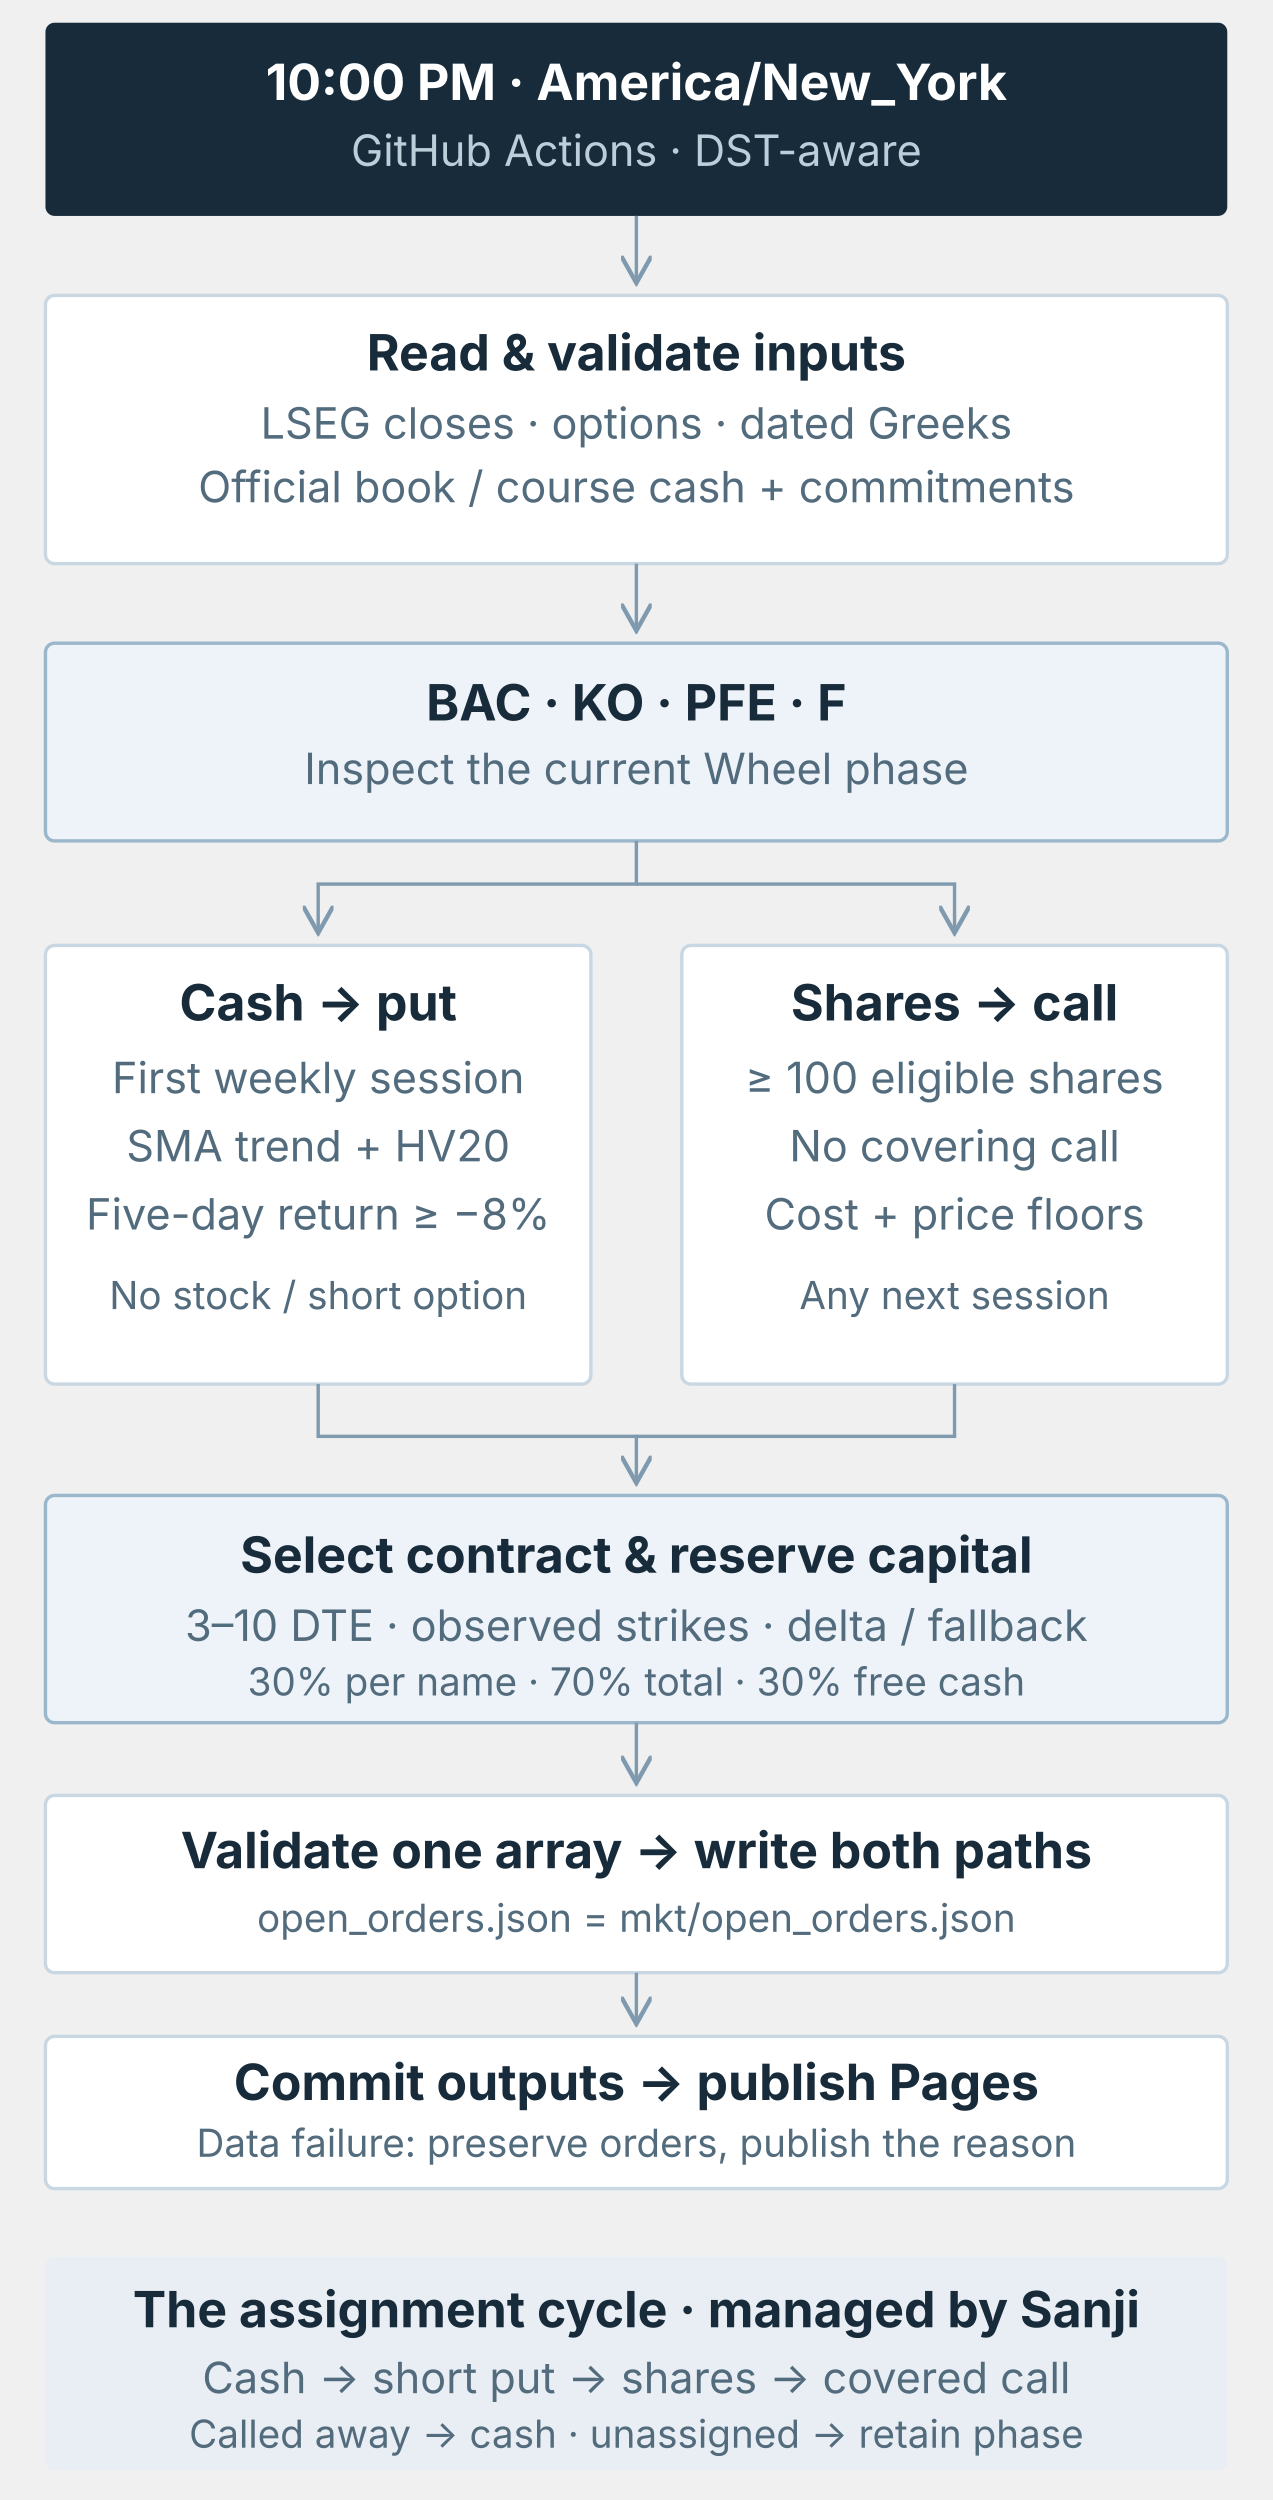
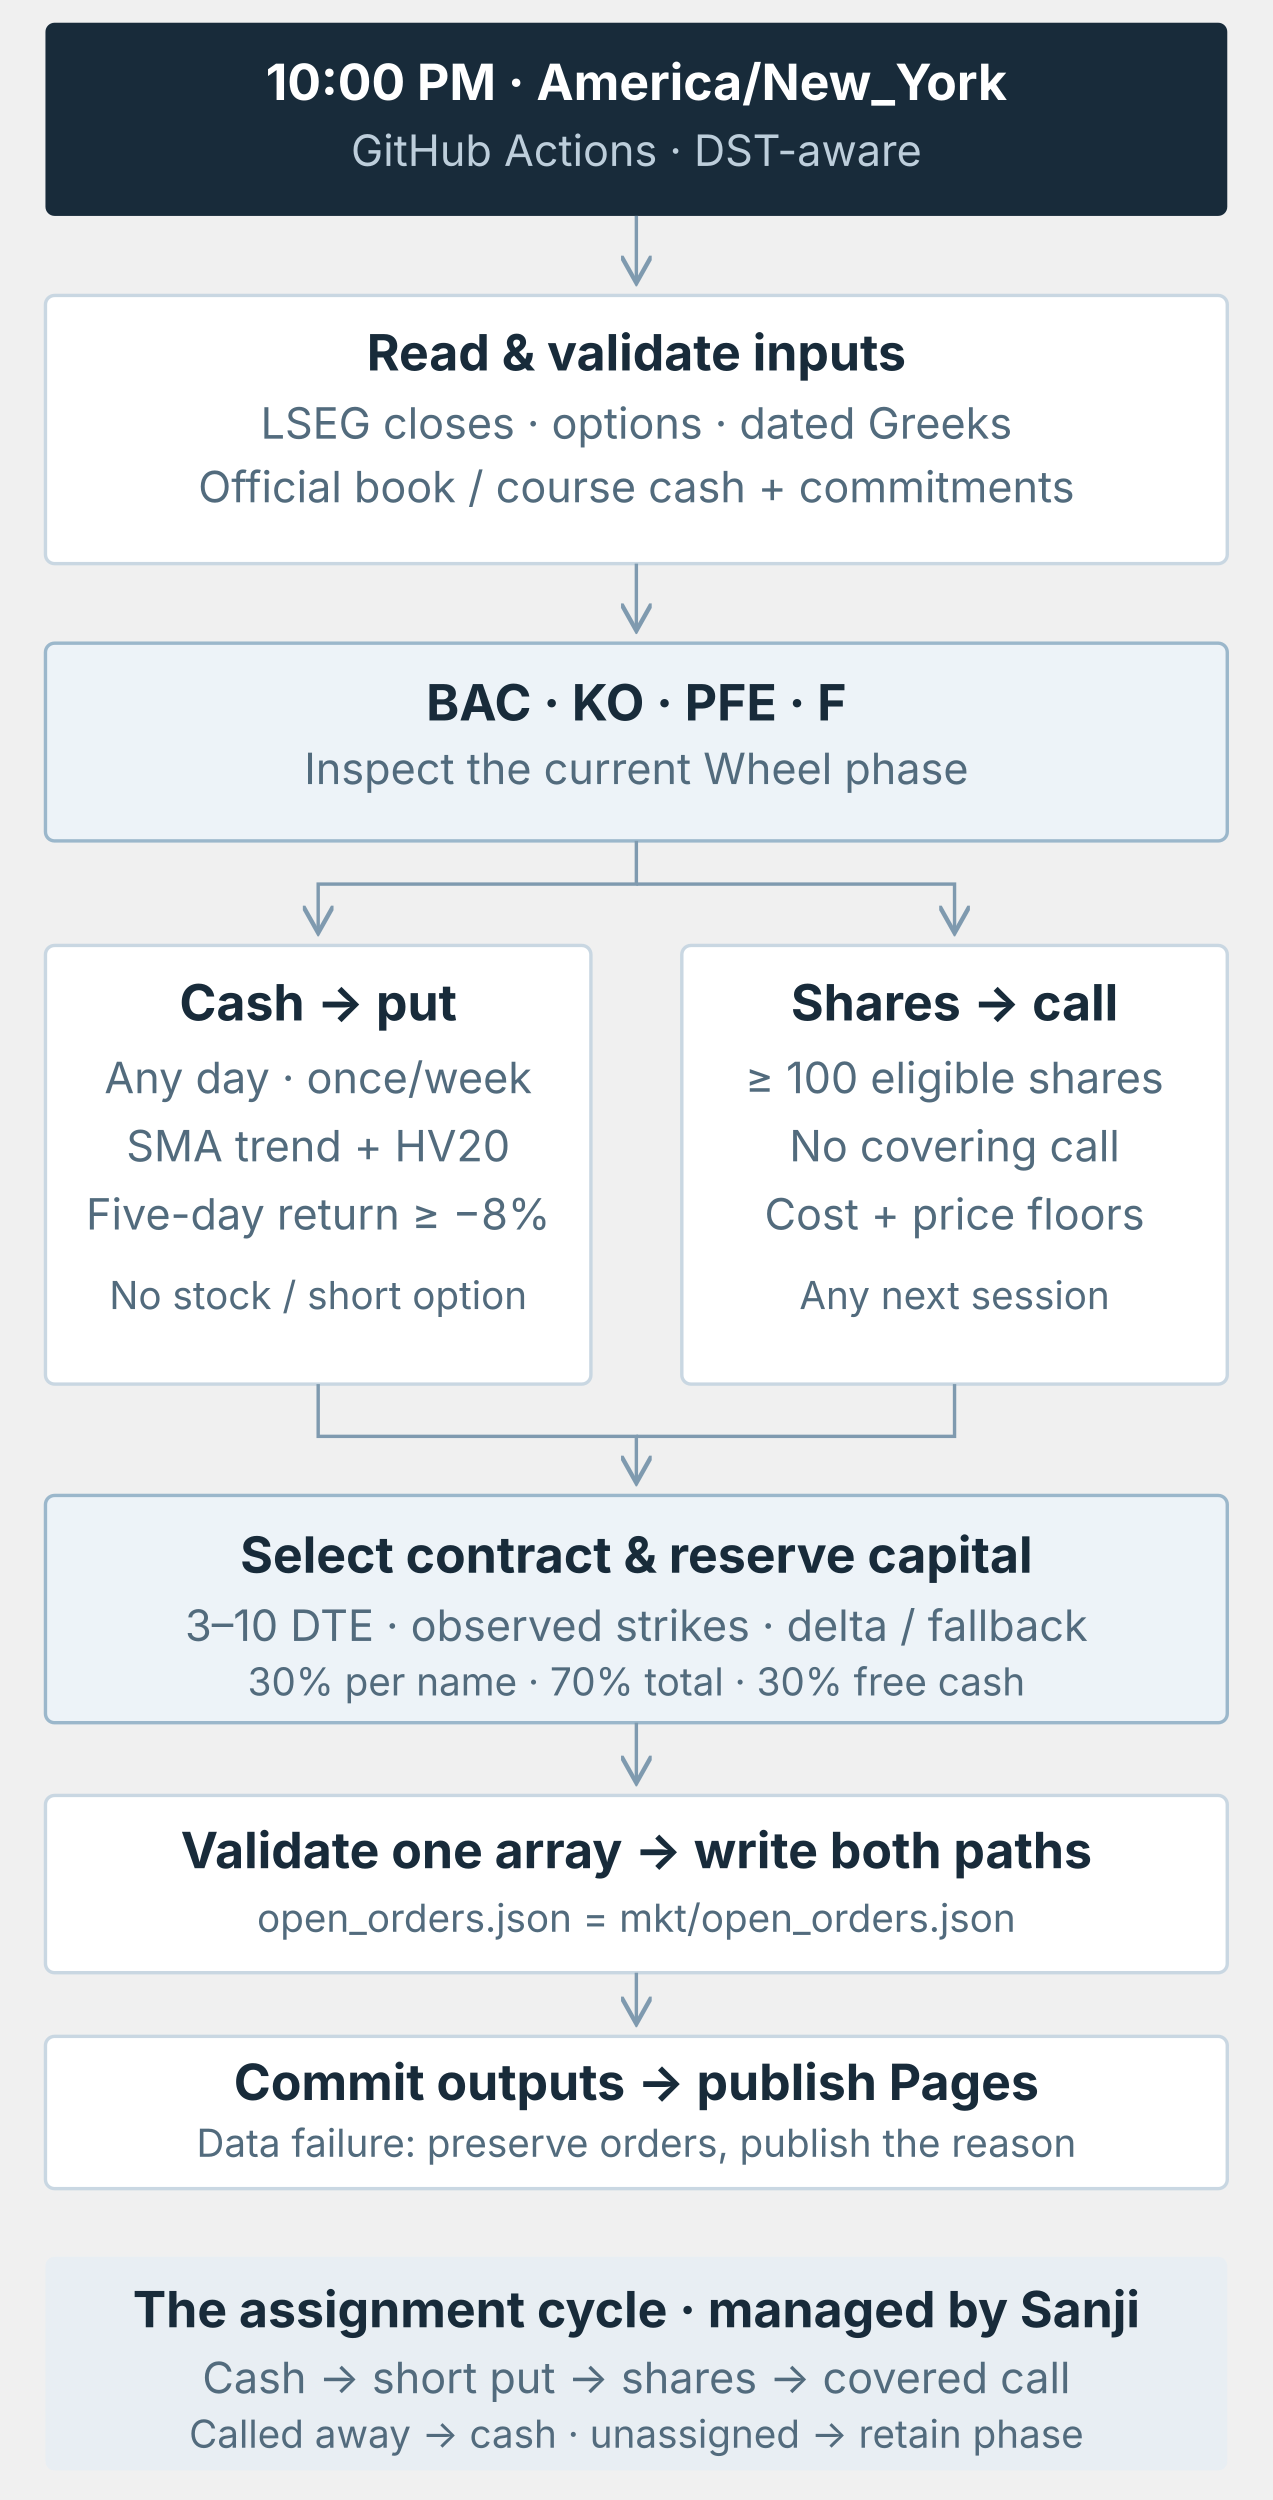
<svg xmlns="http://www.w3.org/2000/svg" width="560" height="1100" viewBox="0 0 560 1100" role="img" aria-labelledby="title desc">
  <defs>
    <marker id="arrow" markerWidth="9" markerHeight="9" refX="7" refY="4.5" orient="auto">
      <path d="M0,0 L8,4.5 L0,9" fill="none" stroke="#7f9aaf" stroke-width="1.3" />
    </marker>
  </defs>
  <style>text{font-family:-apple-system,BlinkMacSystemFont,Segoe UI,sans-serif;fill:#182b3a;text-anchor:middle}.head{font-size:22px;font-weight:650}.body{font-size:19px;fill:#526b7d}.small{font-size:17px;fill:#526b7d}.box{fill:#fff;stroke:#c9d7e2;stroke-width:1.5}.blue{fill:#edf3f8;stroke:#9bb7cb;stroke-width:1.5}.line{fill:none;stroke:#7f9aaf;stroke-width:1.5;marker-end:url(#arrow)}</style>
  <rect x="20" y="10" width="520" height="85" rx="4" fill="#182b3a" />
  <text x="280" y="44" style="fill:white" class="head">10:00 PM · America/New_York</text>
  <text x="280" y="73" style="fill:#bdcedb" class="body">GitHub Actions · DST-aware</text>
  <path d="M280 95V123" class="line" />
  <rect x="20" y="130" width="520" height="118" rx="4" class="box" />
  <text x="280" y="163" class="head">Read &amp; validate inputs</text>
  <text x="280" y="193" class="body">LSEG closes · options · dated Greeks</text>
  <text x="280" y="221" class="body">Official book / course cash + commitments</text>
  <path d="M280 248V276" class="line" />
  <rect x="20" y="283" width="520" height="87" rx="4" class="blue" />
  <text x="280" y="317" class="head">BAC · KO · PFE · F</text>
  <text x="280" y="345" class="body">Inspect the current Wheel phase</text>
  <path d="M280 370V389H140V409" class="line" />
  <path d="M280 389H420V409" class="line" />
  <rect x="20" y="416" width="240" height="193" rx="4" class="box" />
  <text x="140" y="449" class="head">Cash → put</text>
-   <text x="140" y="481" class="body">First weekly session</text>
+   <text x="140" y="481" class="body">Any day · once/week</text>
  <text x="140" y="511" class="body">SMA trend + HV20</text>
  <text x="140" y="541" class="body">Five-day return ≥ −8%</text>
  <text x="140" y="576" class="small">No stock / short option</text>
  <rect x="300" y="416" width="240" height="193" rx="4" class="box" />
  <text x="420" y="449" class="head">Shares → call</text>
  <text x="420" y="481" class="body">≥ 100 eligible shares</text>
  <text x="420" y="511" class="body">No covering call</text>
  <text x="420" y="541" class="body">Cost + price floors</text>
  <text x="420" y="576" class="small">Any next session</text>
  <path d="M140 609V632H280V651" class="line" />
  <path d="M420 609V632H280" fill="none" stroke="#7f9aaf" stroke-width="1.5" />
  <rect x="20" y="658" width="520" height="100" rx="4" class="blue" />
  <text x="280" y="692" class="head">Select contract &amp; reserve capital</text>
  <text x="280" y="722" class="body">3–10 DTE · observed strikes · delta / fallback</text>
  <text x="280" y="746" class="small">30% per name · 70% total · 30% free cash</text>
  <path d="M280 758V783" class="line" />
  <rect x="20" y="790" width="520" height="78" rx="4" class="box" />
  <text x="280" y="822" class="head">Validate one array → write both paths</text>
  <text x="280" y="850" class="small">open_orders.json = mkt/open_orders.json</text>
  <path d="M280 868V889" class="line" />
  <rect x="20" y="896" width="520" height="67" rx="4" class="box" />
  <text x="280" y="924" class="head">Commit outputs → publish Pages</text>
  <text x="280" y="949" class="small">Data failure: preserve orders, publish the reason</text>
  <rect x="20" y="993" width="520" height="94" rx="4" fill="#e8eef3" />
  <text x="280" y="1024" class="head">The assignment cycle · managed by Sanji</text>
  <text x="280" y="1053" class="body">Cash → short put → shares → covered call</text>
  <text x="280" y="1077" class="small">Called away → cash · unassigned → retain phase</text>
</svg>
